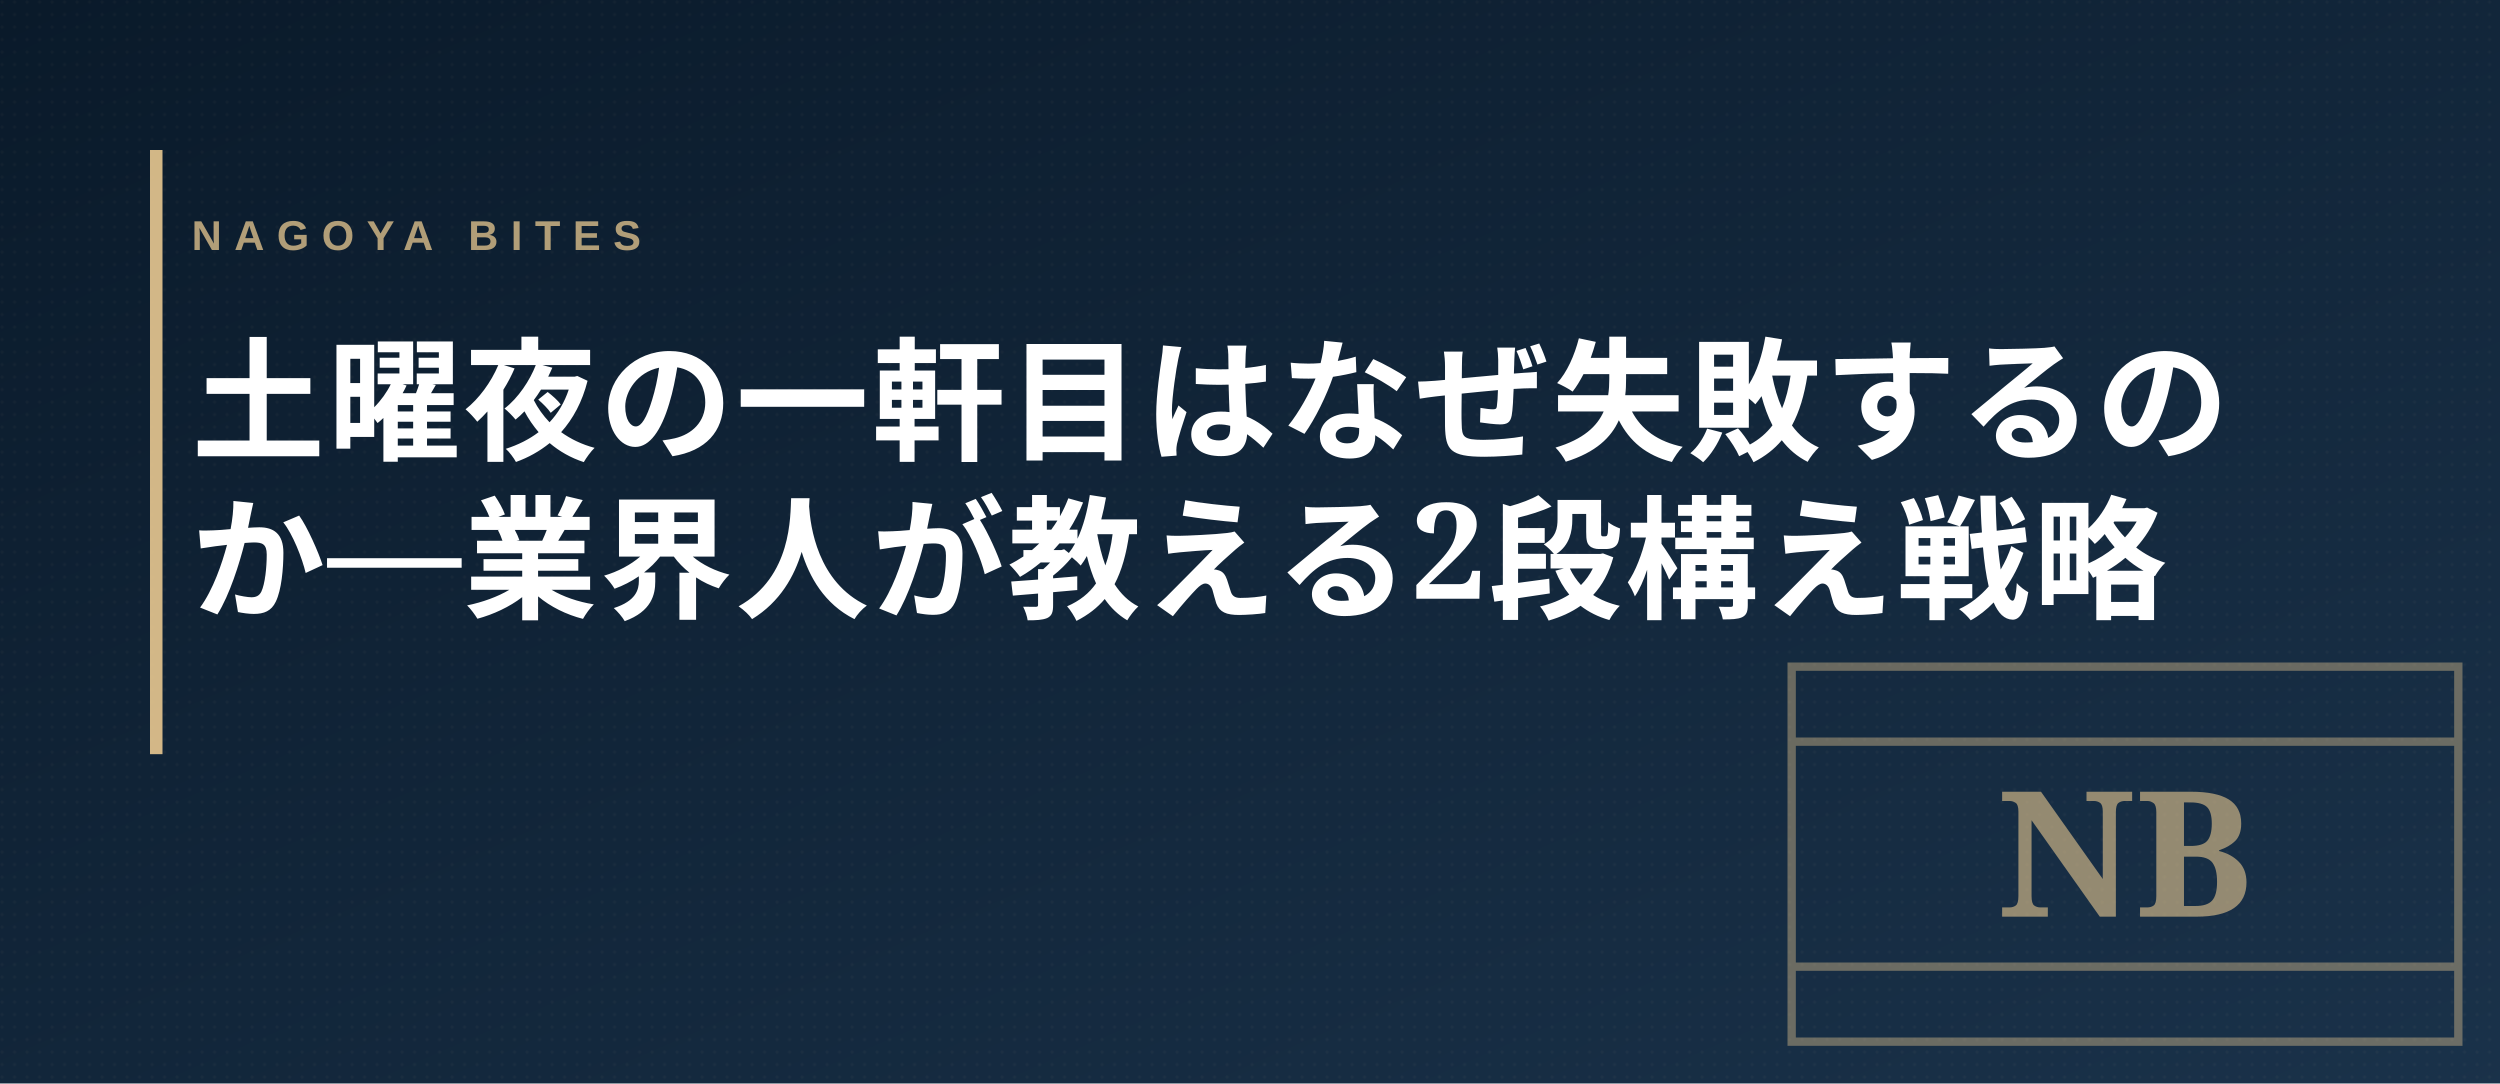
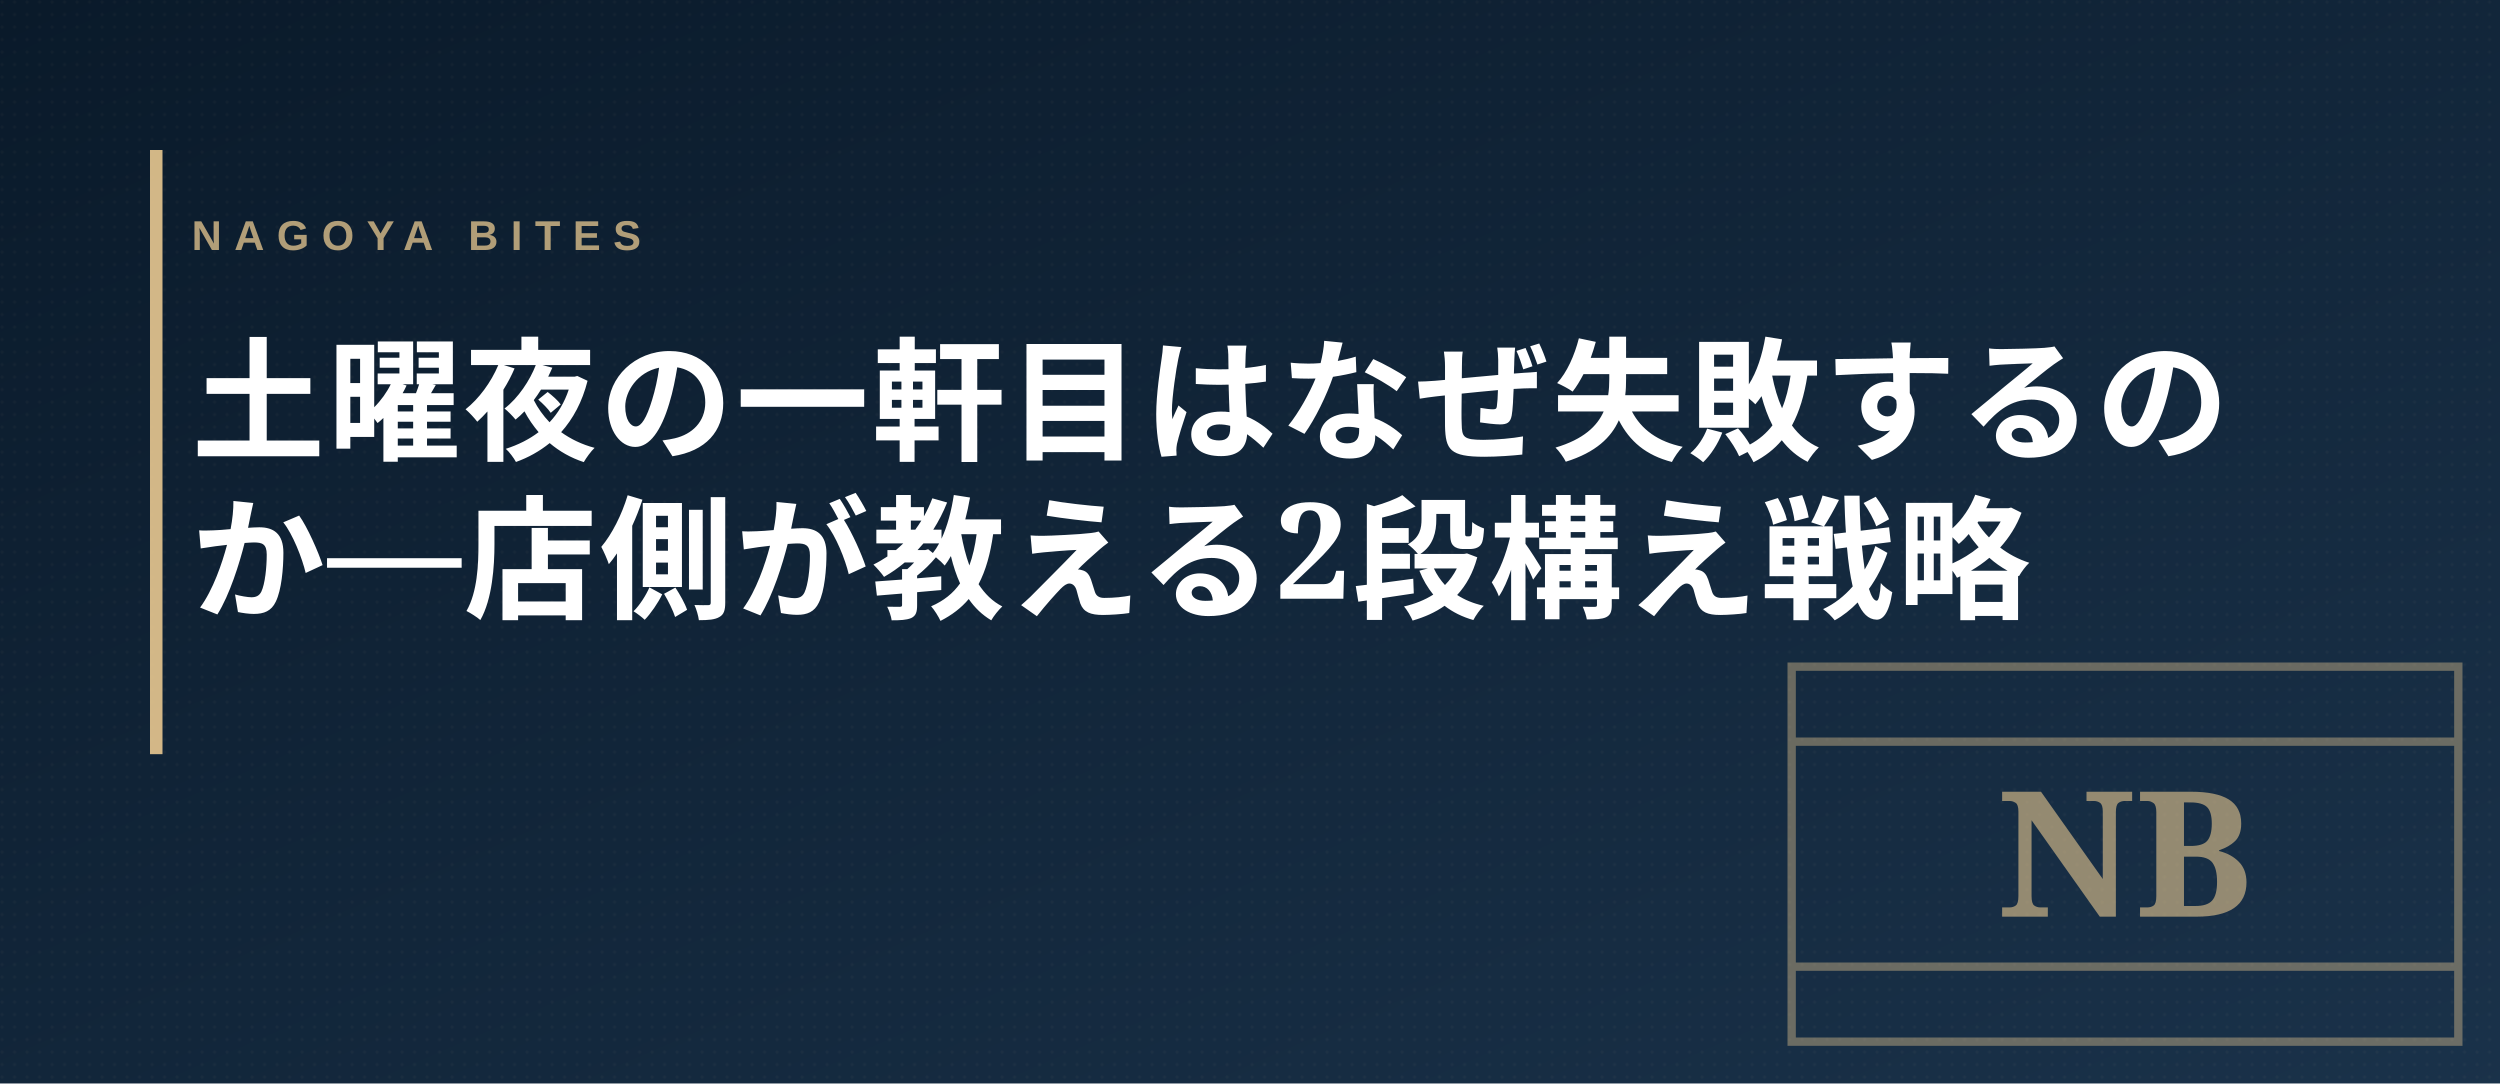
- <svg xmlns="http://www.w3.org/2000/svg" viewBox="0 0 600 260" width="600" height="260" role="img" aria-label="土曜夜の一軒目はなぜ失敗するのか — 業界人が教える2段構え戦略">
+ <svg xmlns="http://www.w3.org/2000/svg" viewBox="0 0 600 260" width="600" height="260" role="img" aria-label="土曜夜の一軒目はなぜ失敗するのか — 店側が教える2段構え戦略">
  <defs>
    <linearGradient id="bg" x1="0" y1="0" x2="1" y2="1">
      <stop offset="0%" stop-color="#0a1a2a" />
      <stop offset="100%" stop-color="#2a4a6a" />
    </linearGradient>
    <pattern id="grain" width="3" height="3" patternUnits="userSpaceOnUse">
      <rect width="3" height="3" fill="#0a1a2a" />
      <circle cx="0.5" cy="0.5" r="0.4" fill="#e8c890" opacity="0.06" />
    </pattern>
  </defs>
  <rect width="600" height="260" fill="url(#bg)" />
  <rect width="600" height="260" fill="url(#grain)" opacity=".5" />
  <g opacity=".4" fill="none" stroke="#e8c890" stroke-width="2">
    <rect x="430" y="160" width="160" height="90" />
    <line x1="430" y1="178" x2="590" y2="178" />
    <line x1="430" y1="232" x2="590" y2="232" />
  </g>
  <text x="510" y="220" text-anchor="middle" fill="#e8c890" opacity=".6" font-family="'Hiragino Mincho ProN', 'Yu Mincho', serif" font-size="42" font-weight="700">NB</text>
  <rect x="36" y="36" width="3" height="145" fill="#e8c890" opacity=".9" />
  <text x="46" y="108" fill="#fff" font-family="'Hiragino Mincho ProN','Yu Mincho','Noto Serif JP',serif" font-size="32" font-weight="700" letter-spacing="0.02em">土曜夜の一軒目はなぜ失敗するの</text>
-   <text x="46" y="146" fill="#fff" font-family="'Hiragino Mincho ProN','Yu Mincho','Noto Serif JP',serif" font-size="32" font-weight="700" letter-spacing="0.02em">か—業界人が教える2段構え戦略</text>
+   <text x="46" y="146" fill="#fff" font-family="'Hiragino Mincho ProN','Yu Mincho','Noto Serif JP',serif" font-size="32" font-weight="700" letter-spacing="0.02em">か—店側が教える2段構え戦略</text>
  <text x="46" y="60" fill="#e8c890" opacity=".75" font-family="'Helvetica Neue', Arial, sans-serif" font-size="10" font-weight="700" letter-spacing="0.3em">NAGOYA BITES</text>
</svg>
